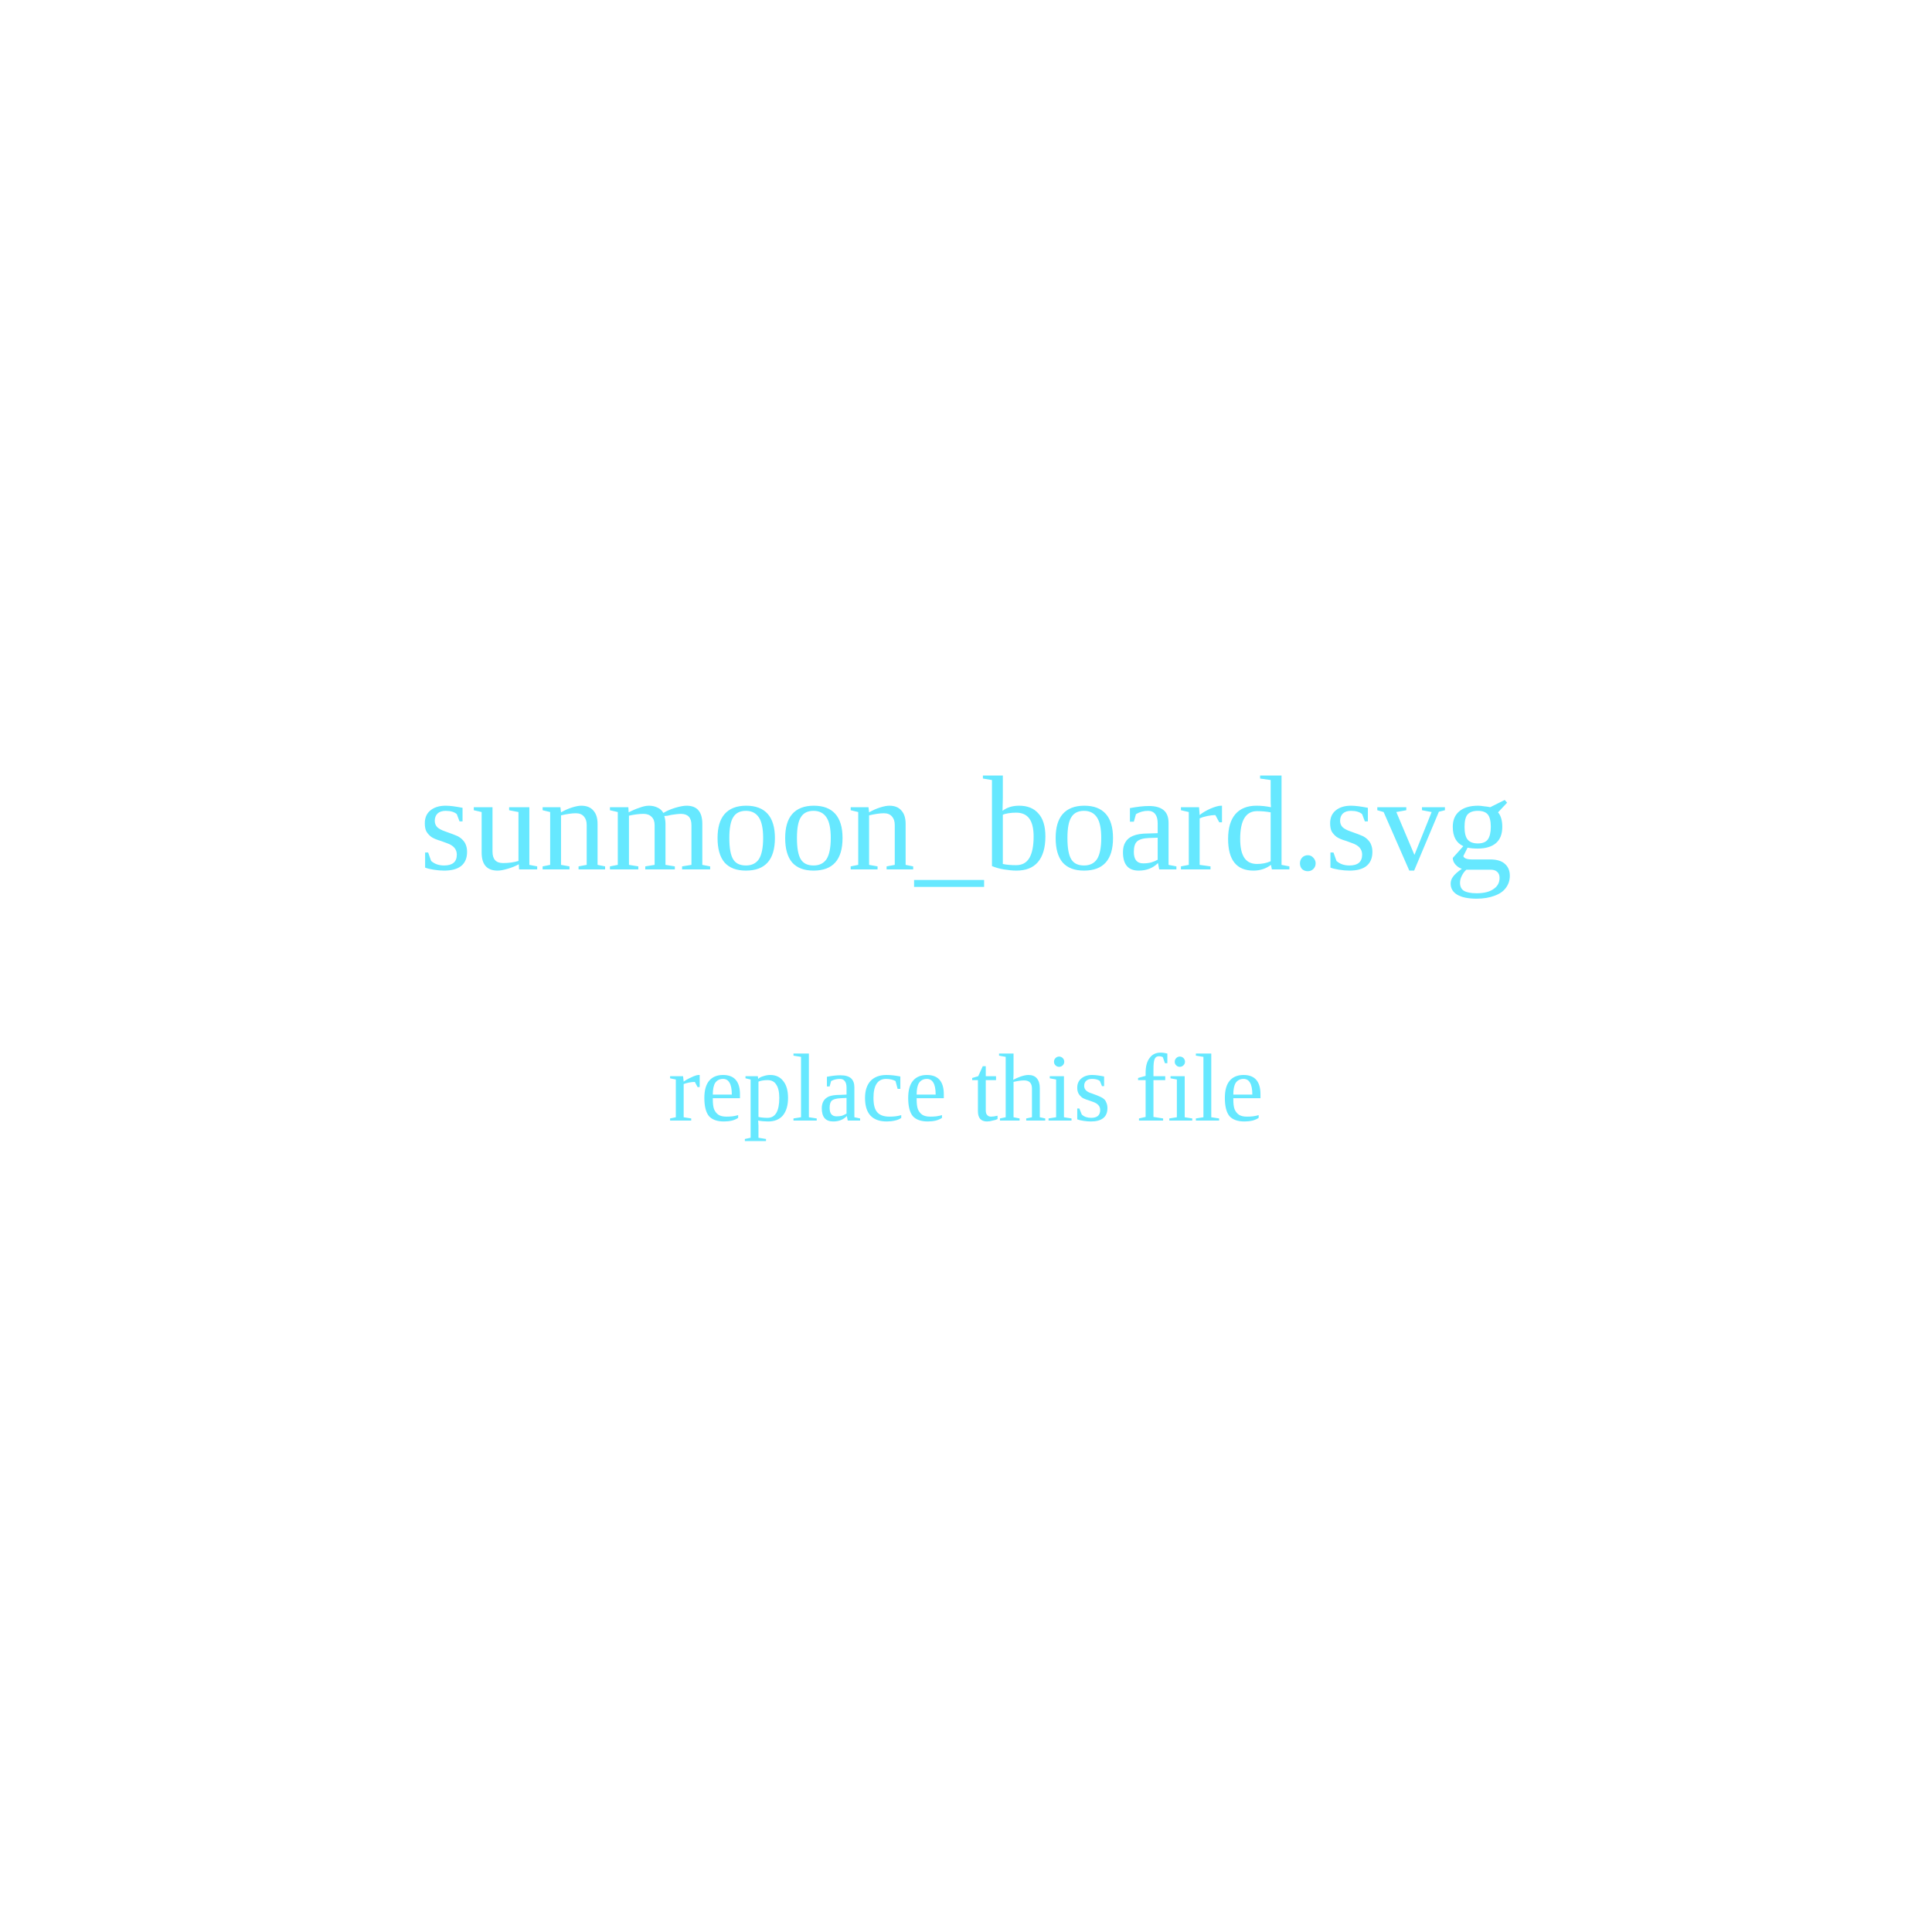
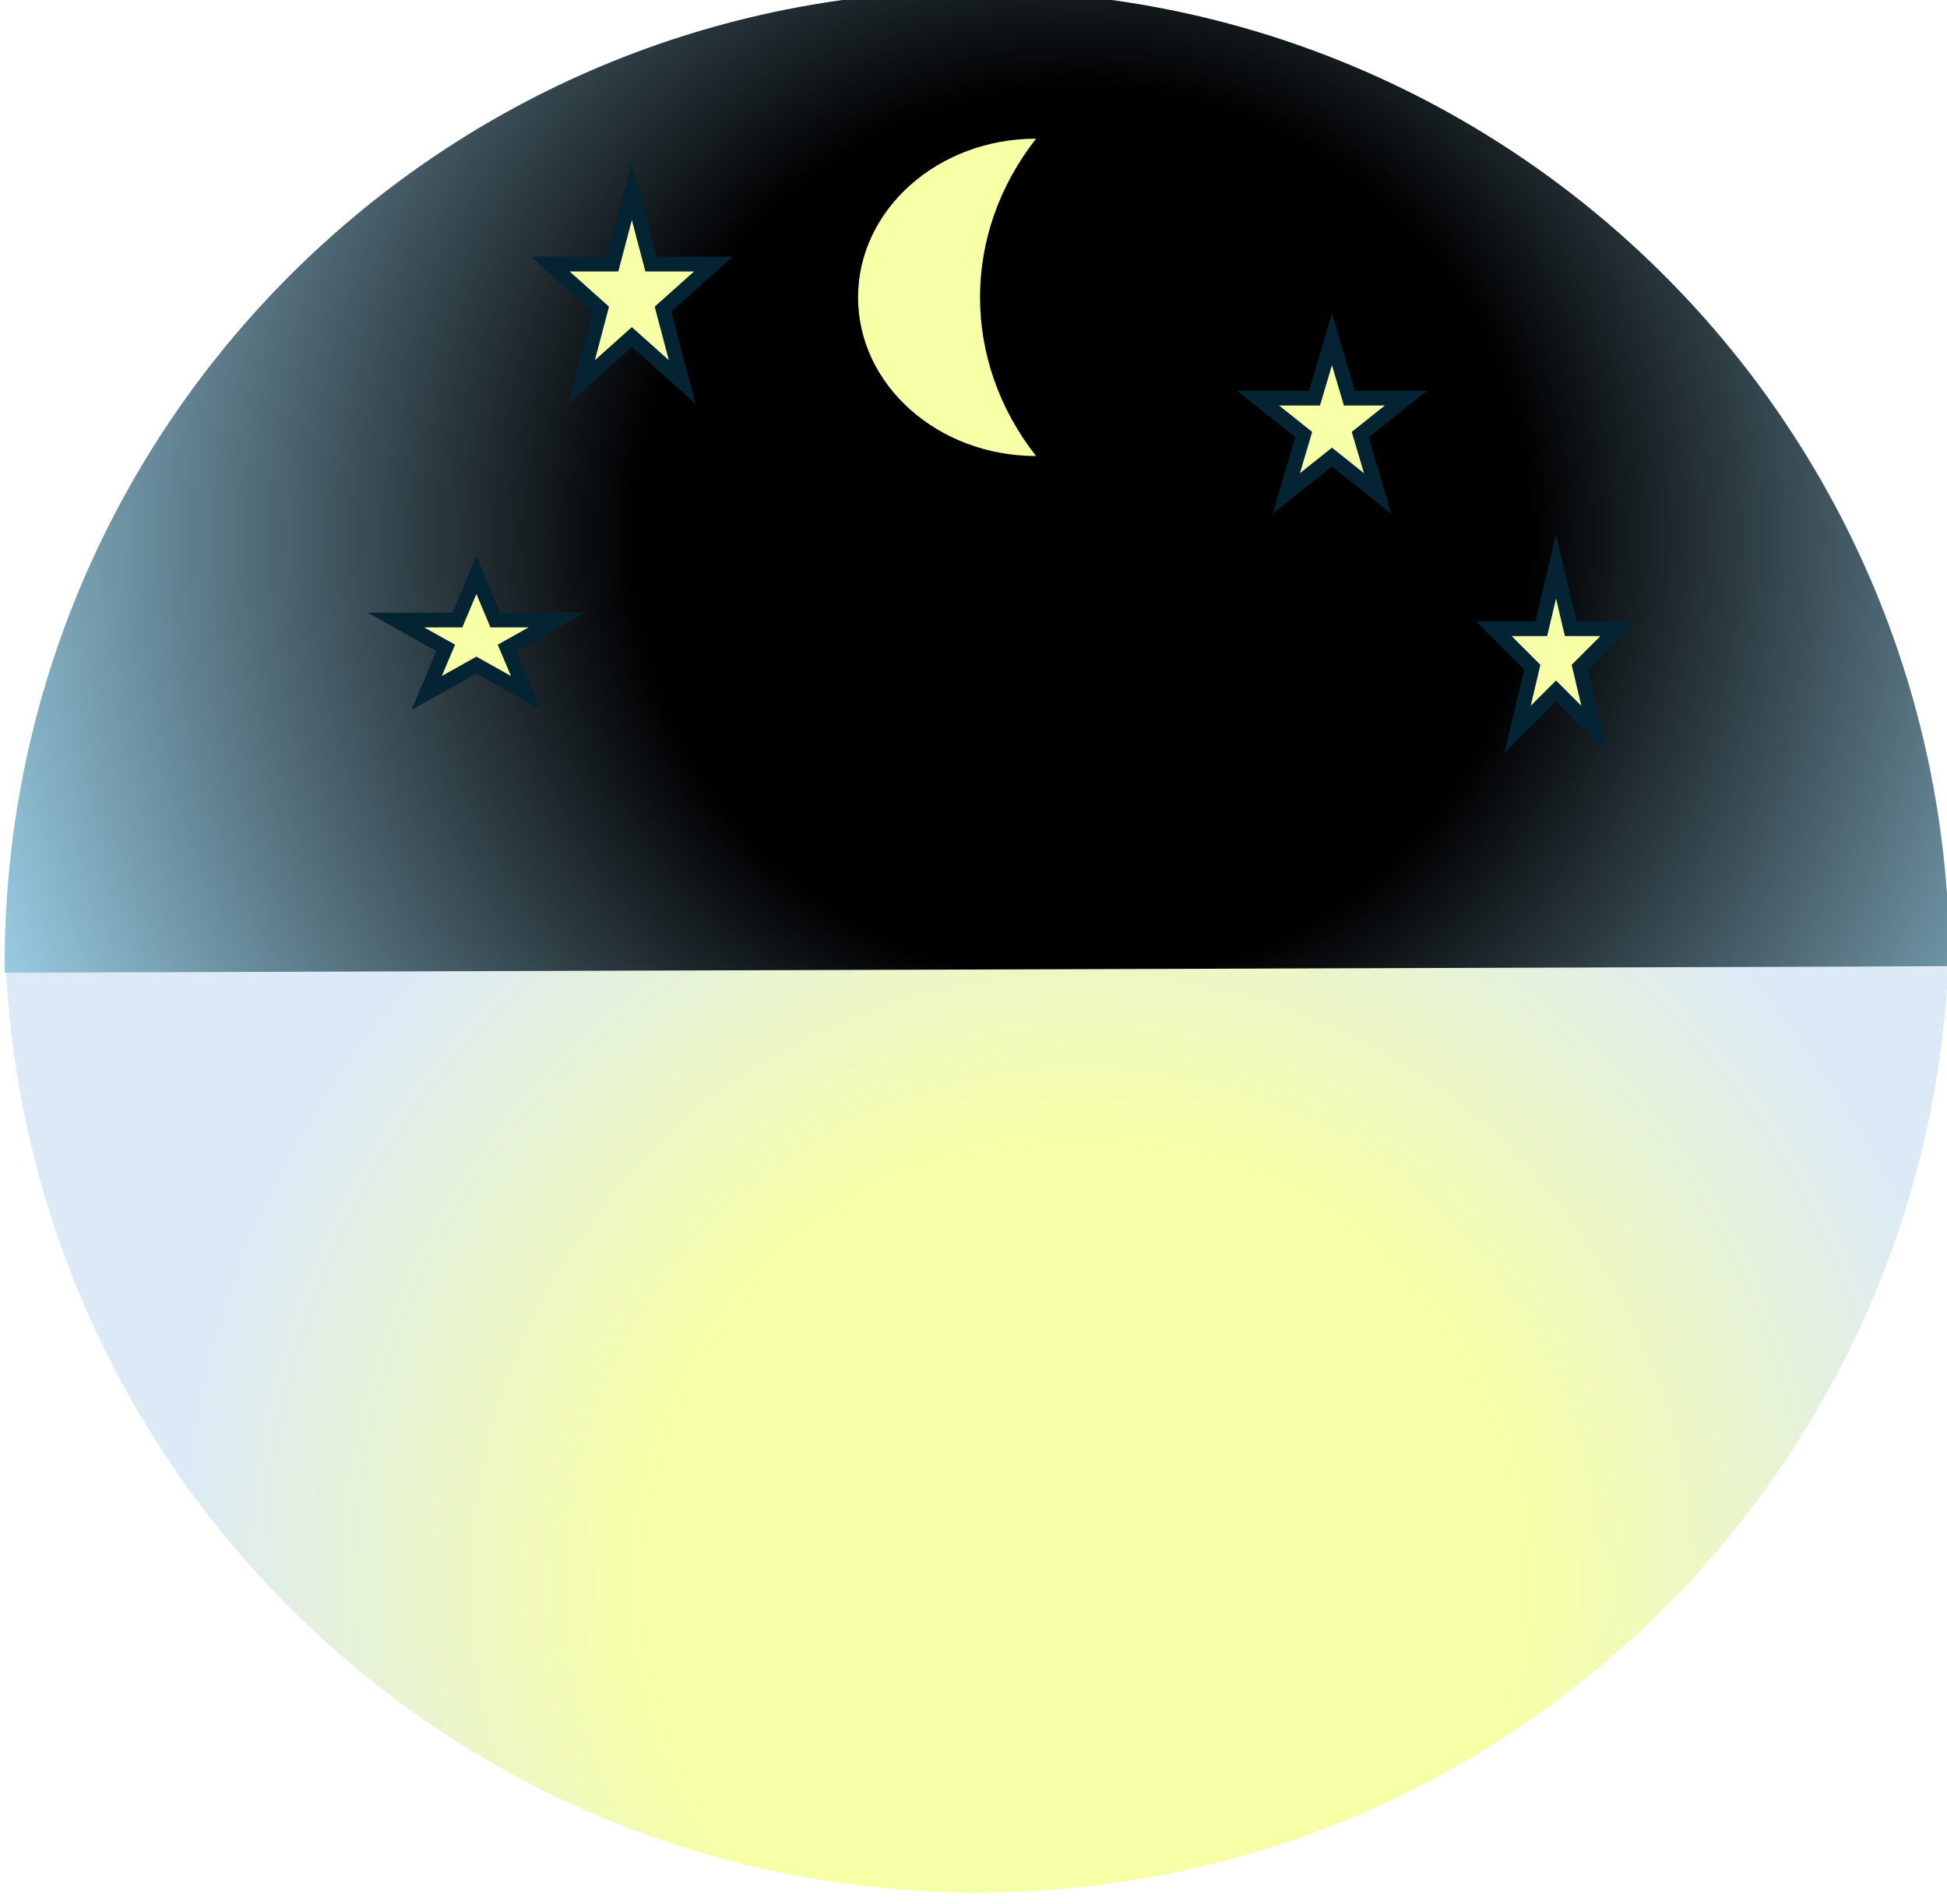
- <svg xmlns="http://www.w3.org/2000/svg" viewBox="0 0 100 100">
-   <rect width="100" height="100" fill="none" />
-   <text x="50" y="45" font-size="7" text-anchor="middle" fill="#66e8ff">sunmoon_board.svg</text>
-   <text x="50" y="58" font-size="5" text-anchor="middle" fill="#66e8ff">replace this file</text>
+ <svg xmlns="http://www.w3.org/2000/svg" width="908" height="888" viewBox="0 0 908 888">
+   <defs>
+     <radialGradient id="fill1" gradientUnits="userSpaceOnUse" gradientTransform="matrix(0.0004,0,0,0.0004,4232,498)" cx="1256299" cy="1910972" r="1393584">
+       <stop offset="0" stop-color="#f7ffa7" />
+       <stop offset="0.37" stop-color="#f7ffa7" />
+       <stop offset="0.76" stop-color="#dceaf7" />
+       <stop offset="1" stop-color="#dceaf7" />
+     </radialGradient>
+     <radialGradient id="fill2" gradientUnits="userSpaceOnUse" gradientTransform="matrix(0.0004,0,0,0.0004,4232,519)" cx="1256610" cy="634503" r="1407715" fx="1256610" fy="634503">
+       <stop offset="0" stop-color="#000000" />
+       <stop offset="0.37" stop-color="#000000" />
+       <stop offset="1" stop-color="#a2d8f0" />
+     </radialGradient>
+   </defs>
+   <g id="node-b14109ed">
+     <g id="node-fe13e0f2" transform="matrix(1,0,0,1,-4229.83,-523.316)">
+       <path d="M5138.45 974.381 C5126.1 1224.81 4913.3 1417.81 4663.14 1405.45 C4428.32 1393.84 4241.29 1204.5 4232.33 969.3 Z" id="node-20136ec2" fill="url(#fill1)" fill-opacity="1" fill-rule="evenodd" stroke="none" marker-start="none" marker-mid="none" marker-end="none" />
+       <path d="M4232.02 976.975 C4229.83 726.247 4431.08 521.213 4681.53 519.018 C4931.98 516.822 5136.79 718.298 5138.98 969.025 C5139 970.677 5139 972.328 5139 973.979 Z" id="node-992fd39d" fill="url(#fill2)" fill-opacity="1" fill-rule="evenodd" stroke="none" marker-start="none" marker-mid="none" marker-end="none" />
+       <path d="M4713 736 C4667.16 736 4630 702.869 4630 662 C4630 621.131 4667.16 588 4713 588 C4678.16 632.445 4678.16 691.555 4713 736 Z" id="node-91b968c1" fill="#f7ffa7" fill-opacity="1" fill-rule="evenodd" stroke="none" marker-start="none" marker-mid="none" marker-end="none" />
+       <path d="M4816.5 709.002 L4842.86 709.002 L4851 681.5 L4859.14 709.002 L4885.5 709.002 L4864.18 725.998 L4872.32 753.5 L4851 736.503 L4829.68 753.5 L4837.82 725.998 Z" id="node-de774ab7" fill="#f7ffa7" fill-opacity="1" fill-rule="evenodd" stroke="#042433" stroke-opacity="1" stroke-width="6.875" stroke-linecap="butt" stroke-linejoin="miter" stroke-miterlimit="8" stroke-dasharray="none" marker-start="none" marker-mid="none" marker-end="none" />
+       <path d="M4926.5 816.529 L4948.65 816.53 L4955.5 787.5 L4962.35 816.53 L4984.5 816.529 L4966.58 834.47 L4973.42 863.5 L4955.5 845.558 L4937.58 863.5 L4944.42 834.47 Z" id="node-39dd3ab3" fill="#f7ffa7" fill-opacity="1" fill-rule="evenodd" stroke="#042433" stroke-opacity="1" stroke-width="6.875" stroke-linecap="butt" stroke-linejoin="miter" stroke-miterlimit="8" stroke-dasharray="none" marker-start="none" marker-mid="none" marker-end="none" />
+       <path d="M4486.5 646.495 L4515.53 646.495 L4524.5 612.5 L4533.47 646.495 L4562.5 646.495 L4539.01 667.505 L4547.99 701.5 L4524.5 680.49 L4501.01 701.5 L4509.99 667.505 Z" id="node-0ca99038" fill="#f7ffa7" fill-opacity="1" fill-rule="evenodd" stroke="#042433" stroke-opacity="1" stroke-width="6.875" stroke-linecap="butt" stroke-linejoin="miter" stroke-miterlimit="8" stroke-dasharray="none" marker-start="none" marker-mid="none" marker-end="none" />
+       <path d="M4414.5 812.508 L4443.15 812.508 L4452 791.5 L4460.85 812.508 L4489.5 812.508 L4466.32 825.492 L4475.18 846.5 L4452 833.516 L4428.82 846.5 L4437.68 825.492 Z" id="node-0e4daf43" fill="#f7ffa7" fill-opacity="1" fill-rule="evenodd" stroke="#042433" stroke-opacity="1" stroke-width="6.875" stroke-linecap="butt" stroke-linejoin="miter" stroke-miterlimit="8" stroke-dasharray="none" marker-start="none" marker-mid="none" marker-end="none" />
+     </g>
+   </g>
</svg>
